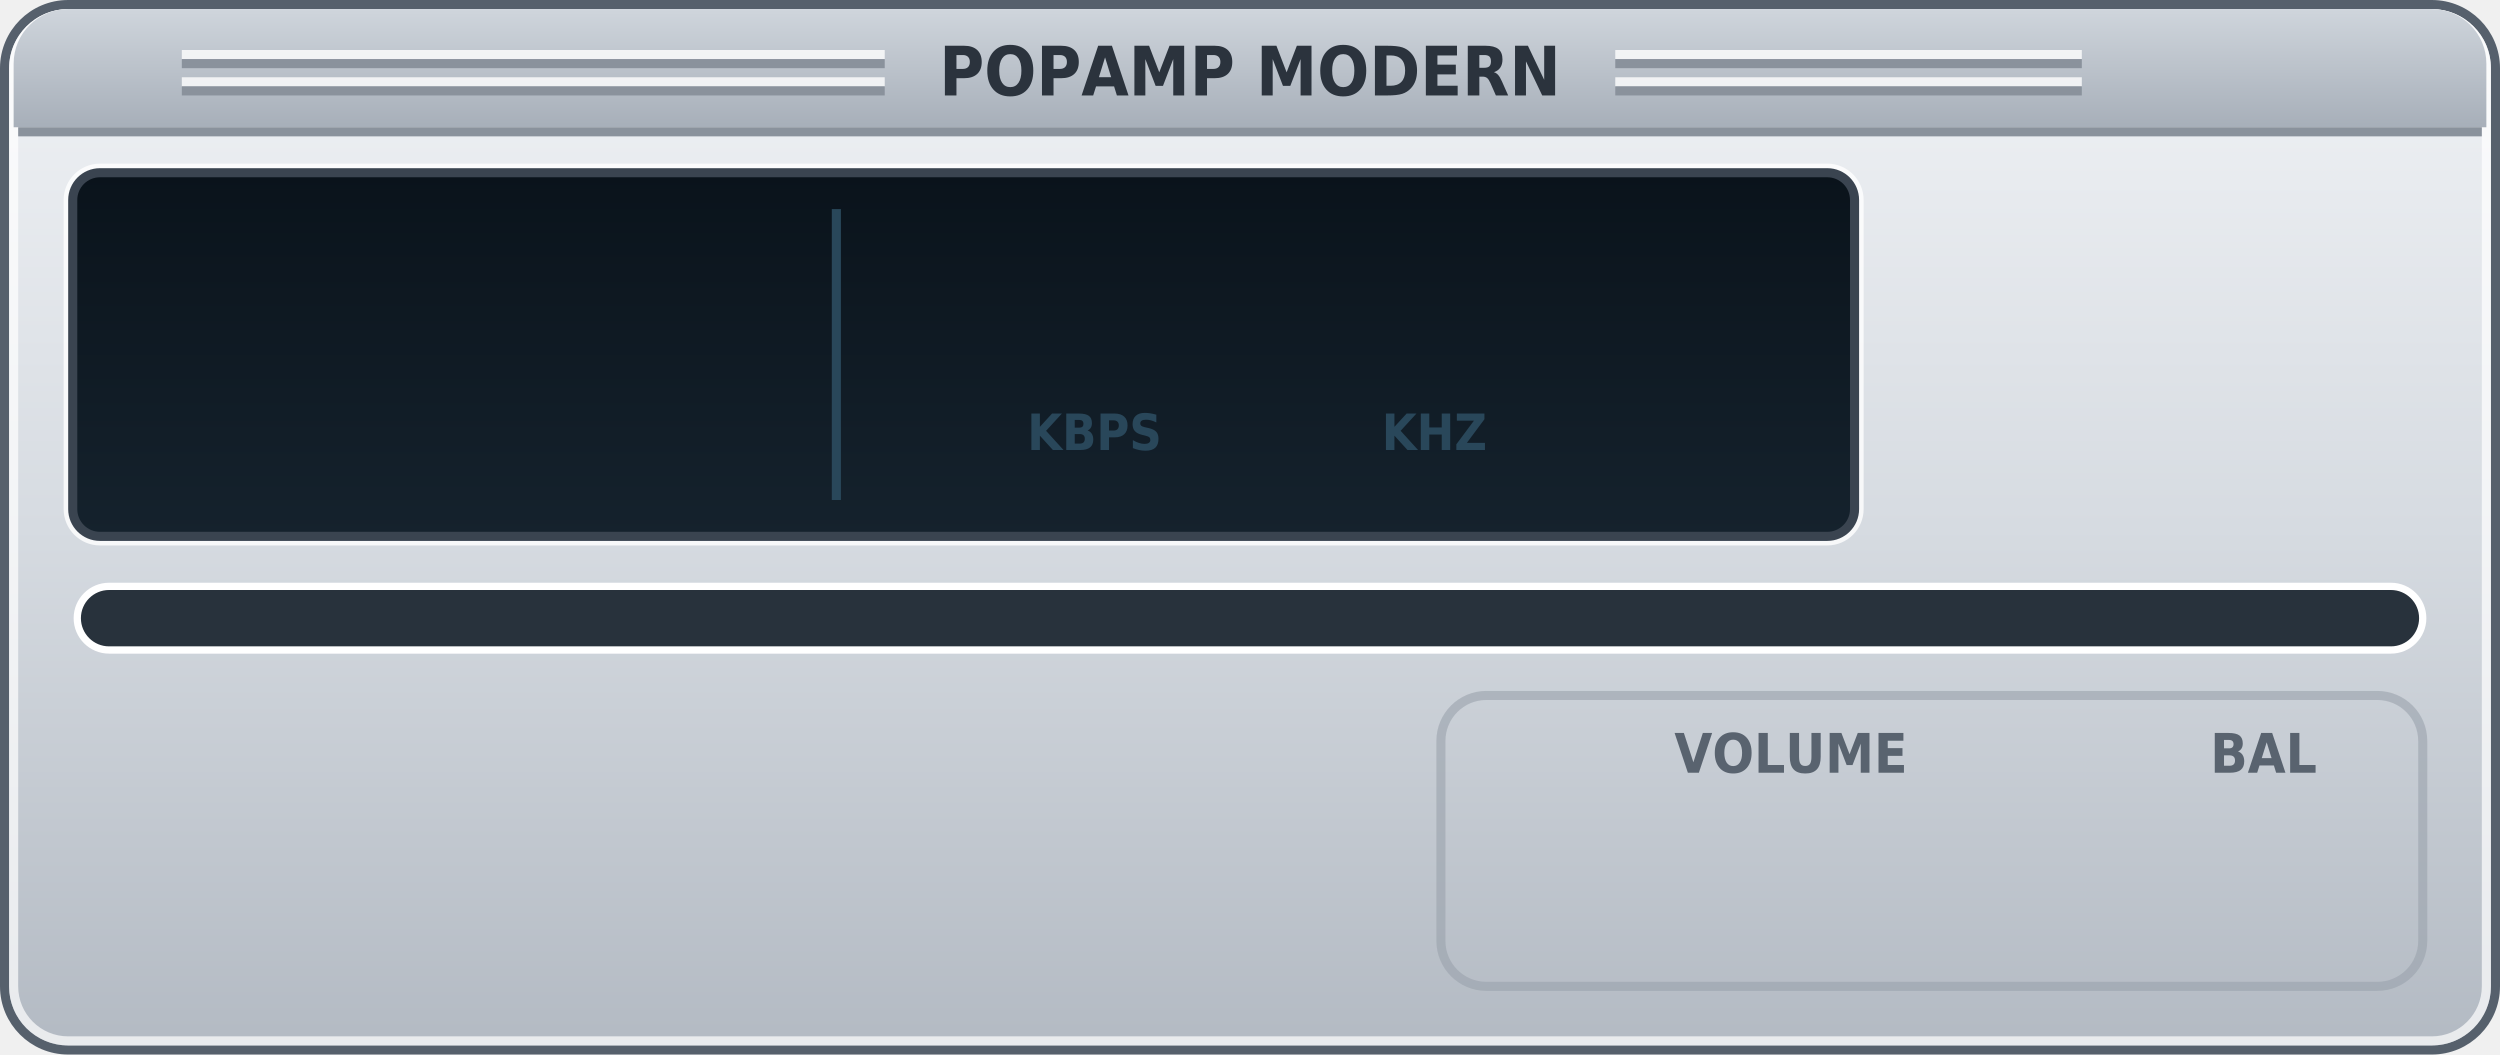
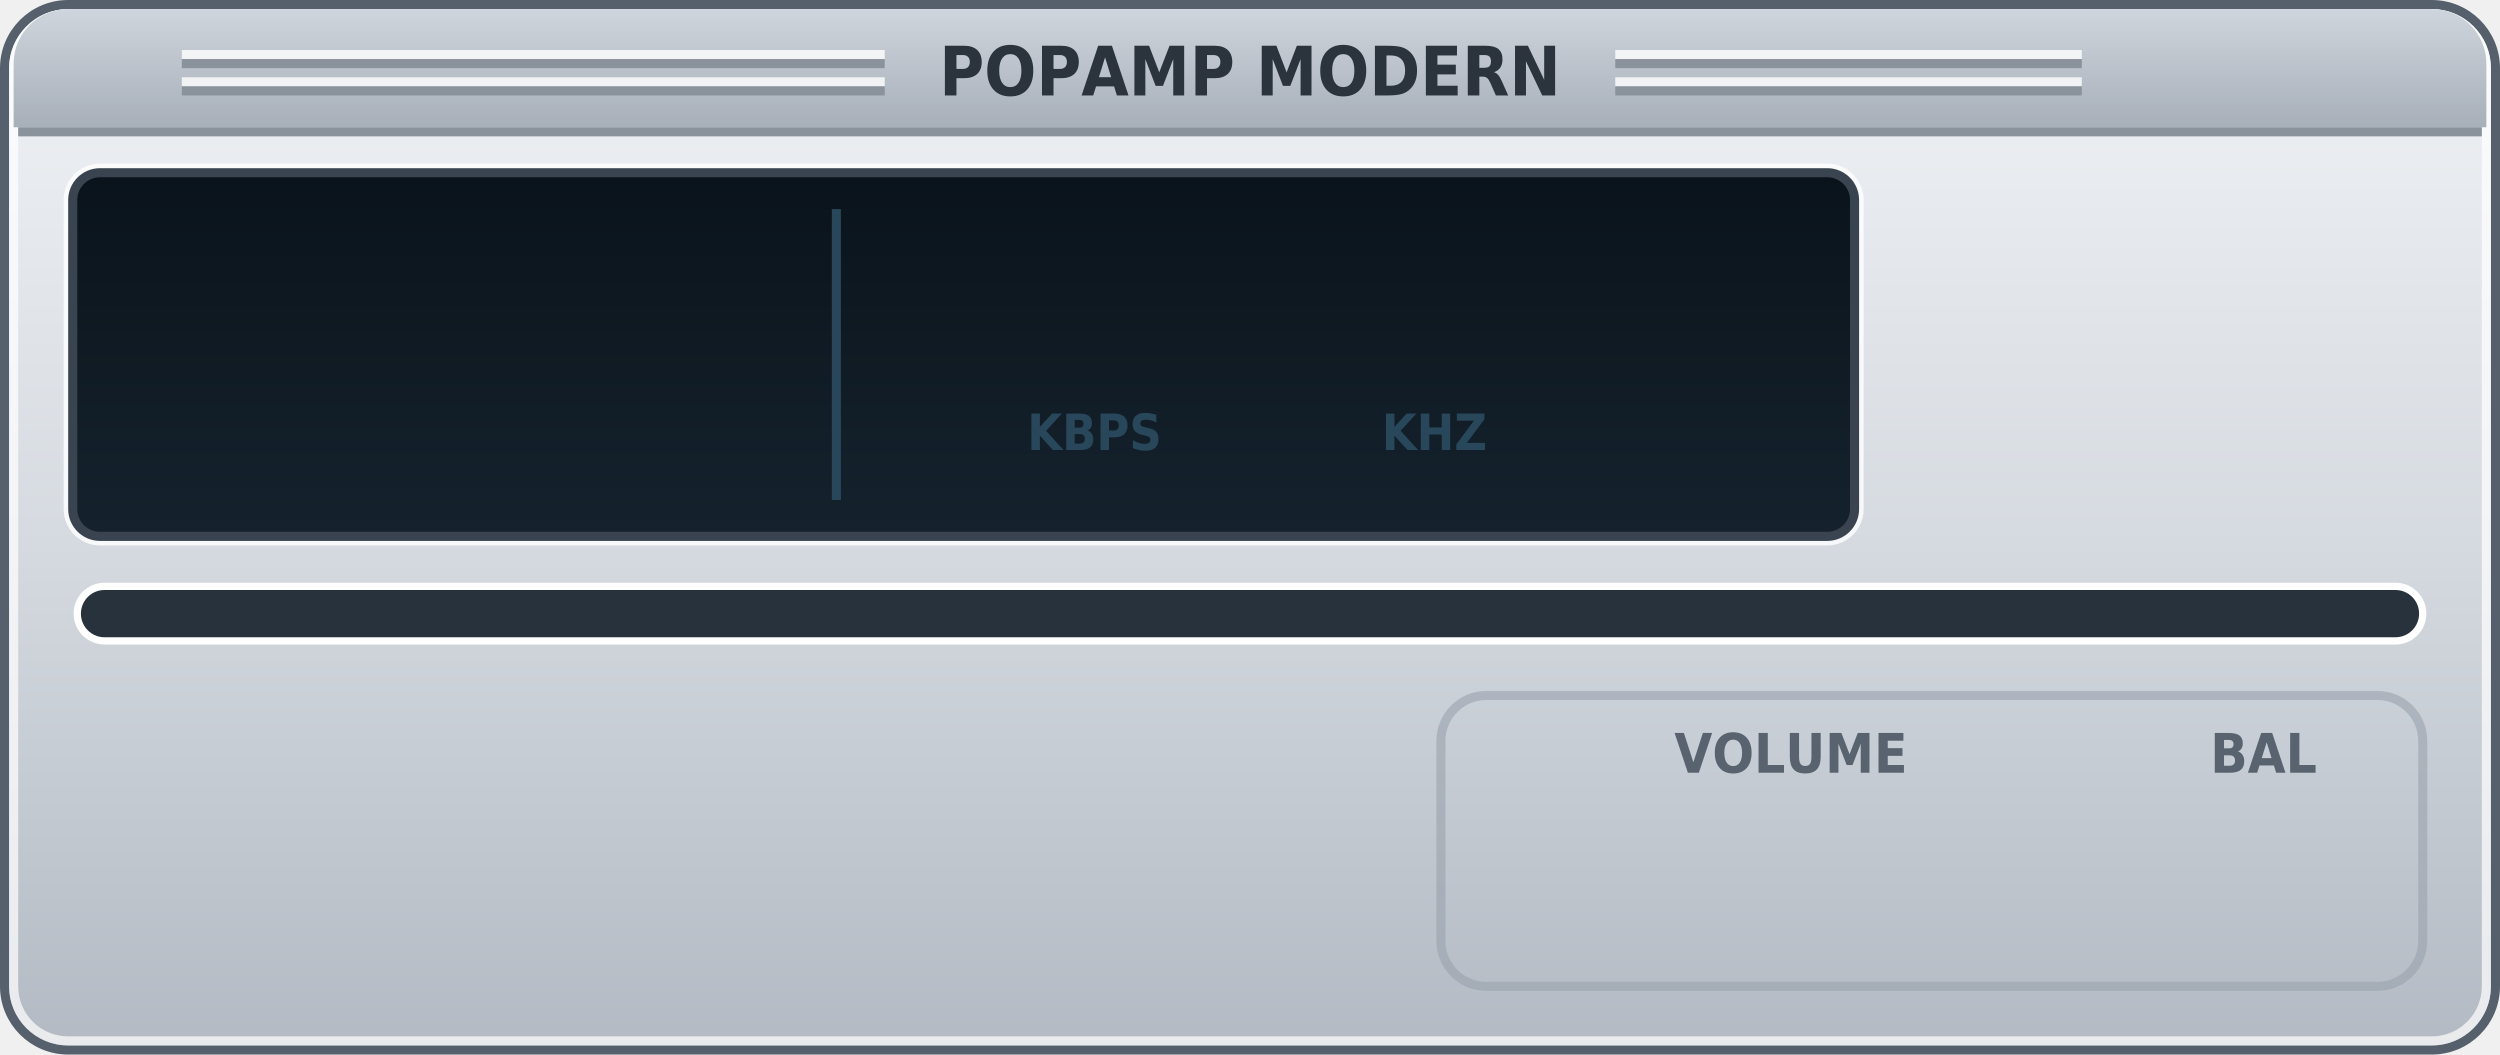
<svg xmlns="http://www.w3.org/2000/svg" width="275" height="116" viewBox="0 0 275 116">
  <defs>
    <linearGradient id="g1" x1="0" y1="0" x2="0" y2="1">
      <stop offset="0.0" stop-color="#f1f3f6" />
      <stop offset="0.5" stop-color="#d6dbe1" />
      <stop offset="1.0" stop-color="#b3bac3" />
    </linearGradient>
    <linearGradient id="g2" x1="0" y1="0" x2="0" y2="1">
      <stop offset="0.0" stop-color="#cfd5dc" />
      <stop offset="1.0" stop-color="#a7afb9" />
    </linearGradient>
    <linearGradient id="g3" x1="0" y1="0" x2="0" y2="1">
      <stop class="lcd-top-stop" offset="0.0" stop-color="#0a131b" />
      <stop class="lcd-bottom-stop" offset="1.0" stop-color="#15222d" />
    </linearGradient>
  </defs>
  <rect x="0.5" y="0.5" width="274" height="115" rx="7" fill="url(#g1)" stroke="#56606c" stroke-width="1" />
  <rect x="1.5" y="1.5" width="272" height="113" rx="6" fill="none" stroke="#ffffff" stroke-width="1" opacity="0.7" />
  <path d="M1.5 14 V7 a6 6 0 0 1 6 -6 H267.5 a6 6 0 0 1 6 6 V14 Z" fill="url(#g2)" />
  <line x1="2" y1="14.5" x2="273" y2="14.5" stroke="#8a929c" />
  <line x1="97.32" y1="6" x2="20" y2="6" stroke="#ffffff" opacity="0.8" />
  <line x1="97.32" y1="7" x2="20" y2="7" stroke="#8a929c" />
  <line x1="97.32" y1="9" x2="20" y2="9" stroke="#ffffff" opacity="0.8" />
  <line x1="97.32" y1="10" x2="20" y2="10" stroke="#8a929c" />
  <line x1="177.68" y1="6" x2="229" y2="6" stroke="#ffffff" opacity="0.8" />
  <line x1="177.68" y1="7" x2="229" y2="7" stroke="#8a929c" />
  <line x1="177.68" y1="9" x2="229" y2="9" stroke="#ffffff" opacity="0.8" />
  <line x1="177.68" y1="10" x2="229" y2="10" stroke="#8a929c" />
  <path transform="translate(103.32,10.50)" d="M0.619 -5.468H2.725Q3.666 -5.468 4.167 -5.004Q4.669 -4.541 4.669 -3.684Q4.669 -2.823 4.167 -2.36Q3.666 -1.897 2.725 -1.897H1.89V0.0H0.619ZM1.89 -4.446V-2.919H2.589Q2.959 -2.919 3.16 -3.118Q3.362 -3.318 3.362 -3.684Q3.362 -4.05 3.16 -4.248Q2.959 -4.446 2.589 -4.446ZM7.811 -4.545Q7.233 -4.545 6.912 -4.069Q6.592 -3.593 6.592 -2.728Q6.592 -1.868 6.912 -1.392Q7.233 -0.916 7.811 -0.916Q8.394 -0.916 8.714 -1.392Q9.034 -1.868 9.034 -2.728Q9.034 -3.593 8.714 -4.069Q8.394 -4.545 7.811 -4.545ZM7.811 -5.566Q8.998 -5.566 9.67 -4.812Q10.342 -4.058 10.342 -2.728Q10.342 -1.403 9.67 -0.648Q8.998 0.106 7.811 0.106Q6.628 0.106 5.955 -0.648Q5.281 -1.403 5.281 -2.728Q5.281 -4.058 5.955 -4.812Q6.628 -5.566 7.811 -5.566ZM11.298 -5.468H13.403Q14.344 -5.468 14.846 -5.004Q15.348 -4.541 15.348 -3.684Q15.348 -2.823 14.846 -2.36Q14.344 -1.897 13.403 -1.897H12.568V0.0H11.298ZM12.568 -4.446V-2.919H13.268Q13.638 -2.919 13.839 -3.118Q14.041 -3.318 14.041 -3.684Q14.041 -4.05 13.839 -4.248Q13.638 -4.446 13.268 -4.446ZM19.23 -0.996H17.245L16.93 0.0H15.656L17.479 -5.468H18.992L20.815 0.0H19.537ZM17.56 -2.01H18.907L18.237 -4.186ZM21.464 -5.468H23.079L24.199 -2.542L25.327 -5.468H26.938V0.0H25.737V-3.999L24.606 -1.051H23.8L22.668 -3.999V0.0H21.464ZM28.18 -5.468H30.286Q31.227 -5.468 31.729 -5.004Q32.23 -4.541 32.23 -3.684Q32.23 -2.823 31.729 -2.36Q31.227 -1.897 30.286 -1.897H29.451V0.0H28.18ZM29.451 -4.446V-2.919H30.15Q30.52 -2.919 30.721 -3.118Q30.923 -3.318 30.923 -3.684Q30.923 -4.05 30.721 -4.248Q30.52 -4.446 30.15 -4.446ZM35.471 -5.468H37.086L38.207 -2.542L39.335 -5.468H40.946V0.0H39.745V-3.999L38.613 -1.051H37.808L36.676 -3.999V0.0H35.471ZM44.436 -4.545Q43.857 -4.545 43.537 -4.069Q43.217 -3.593 43.217 -2.728Q43.217 -1.868 43.537 -1.392Q43.857 -0.916 44.436 -0.916Q45.018 -0.916 45.339 -1.392Q45.659 -1.868 45.659 -2.728Q45.659 -3.593 45.339 -4.069Q45.018 -4.545 44.436 -4.545ZM44.436 -5.566Q45.623 -5.566 46.295 -4.812Q46.967 -4.058 46.967 -2.728Q46.967 -1.403 46.295 -0.648Q45.623 0.106 44.436 0.106Q43.253 0.106 42.579 -0.648Q41.906 -1.403 41.906 -2.728Q41.906 -4.058 42.579 -4.812Q43.253 -5.566 44.436 -5.566ZM49.193 -4.402V-1.066H49.647Q50.424 -1.066 50.834 -1.494Q51.244 -1.923 51.244 -2.739Q51.244 -3.552 50.836 -3.977Q50.427 -4.402 49.647 -4.402ZM47.922 -5.468H49.263Q50.383 -5.468 50.931 -5.29Q51.478 -5.112 51.87 -4.688Q52.218 -4.318 52.386 -3.834Q52.555 -3.351 52.555 -2.739Q52.555 -2.12 52.386 -1.635Q52.218 -1.15 51.87 -0.78Q51.475 -0.355 50.922 -0.178Q50.369 0.0 49.263 0.0H47.922ZM53.525 -5.468H56.949V-4.402H54.796V-3.384H56.821V-2.318H54.796V-1.066H57.023V0.0H53.525ZM59.941 -3.043Q60.337 -3.043 60.511 -3.208Q60.685 -3.373 60.685 -3.75Q60.685 -4.124 60.511 -4.285Q60.337 -4.446 59.941 -4.446H59.407V-3.043ZM59.407 -2.069V0.0H58.136V-5.468H60.073Q61.047 -5.468 61.5 -5.105Q61.952 -4.742 61.952 -3.959Q61.952 -3.417 61.718 -3.069Q61.483 -2.721 61.007 -2.556Q61.267 -2.49 61.474 -2.258Q61.681 -2.025 61.89 -1.553L62.578 0.0H61.227L60.63 -1.359Q60.447 -1.769 60.26 -1.919Q60.073 -2.069 59.766 -2.069ZM63.333 -5.468H64.75L66.541 -1.718V-5.468H67.742V0.0H66.324L64.537 -3.75V0.0H63.333Z" fill="#2b333d" />
  <rect x="7.5" y="18.5" width="197" height="41" rx="3.5" fill="none" stroke="#ffffff" stroke-width="1" opacity="0.8" />
  <rect x="8" y="19" width="196" height="40" rx="3" fill="url(#g3)" stroke="#3a4450" stroke-width="1" />
  <line class="lcd-dim-stroke" x1="92" y1="23" x2="92" y2="55" stroke="#29475a" />
  <path class="lcd-dim" transform="translate(113.00,49.50)" d="M0.454 -4.01H1.386V-2.546L2.726 -4.01H3.808L2.068 -2.111L3.985 0.0H2.82L1.386 -1.579V0.0H0.454ZM5.734 -2.457Q5.954 -2.457 6.068 -2.565Q6.182 -2.672 6.182 -2.882Q6.182 -3.088 6.068 -3.197Q5.954 -3.306 5.734 -3.306H5.221V-2.457ZM5.766 -0.704Q6.048 -0.704 6.189 -0.835Q6.33 -0.967 6.33 -1.233Q6.33 -1.493 6.189 -1.623Q6.048 -1.754 5.766 -1.754H5.221V-0.704ZM6.631 -2.146Q6.931 -2.049 7.095 -1.789Q7.259 -1.528 7.259 -1.149Q7.259 -0.569 6.906 -0.285Q6.553 0.0 5.833 0.0H4.289V-4.01H5.685Q6.437 -4.01 6.774 -3.757Q7.111 -3.505 7.111 -2.949Q7.111 -2.656 6.989 -2.451Q6.867 -2.245 6.631 -2.146ZM8.059 -4.01H9.604Q10.294 -4.01 10.662 -3.67Q11.03 -3.33 11.03 -2.702Q11.03 -2.071 10.662 -1.731Q10.294 -1.391 9.604 -1.391H8.991V0.0H8.059ZM8.991 -3.26V-2.14H9.504Q9.775 -2.14 9.923 -2.287Q10.071 -2.433 10.071 -2.702Q10.071 -2.97 9.923 -3.115Q9.775 -3.26 9.504 -3.26ZM14.196 -3.883V-3.035Q13.9 -3.182 13.617 -3.258Q13.334 -3.333 13.081 -3.333Q12.748 -3.333 12.589 -3.231Q12.429 -3.129 12.429 -2.914Q12.429 -2.753 12.536 -2.663Q12.644 -2.573 12.928 -2.508L13.323 -2.42Q13.927 -2.285 14.18 -2.011Q14.432 -1.738 14.432 -1.233Q14.432 -0.569 14.079 -0.246Q13.726 0.078 12.998 0.078Q12.654 0.078 12.309 0.005Q11.964 -0.067 11.618 -0.209V-1.082Q11.964 -0.878 12.286 -0.775Q12.609 -0.671 12.909 -0.671Q13.213 -0.671 13.375 -0.784Q13.538 -0.897 13.538 -1.106Q13.538 -1.294 13.428 -1.396Q13.318 -1.499 12.987 -1.579L12.627 -1.668Q12.088 -1.797 11.837 -2.079Q11.585 -2.361 11.585 -2.839Q11.585 -3.438 11.935 -3.76Q12.284 -4.082 12.934 -4.082Q13.232 -4.082 13.546 -4.032Q13.86 -3.983 14.196 -3.883Z" fill="#29475a" />
  <path class="lcd-dim" transform="translate(152.00,49.50)" d="M0.454 -4.01H1.386V-2.546L2.726 -4.01H3.808L2.068 -2.111L3.985 0.0H2.82L1.386 -1.579V0.0H0.454ZM4.289 -4.01H5.221V-2.481H6.593V-4.01H7.522V0.0H6.593V-1.7H5.221V0.0H4.289ZM8.255 -4.01H11.287V-3.384L9.351 -0.781H11.344V0.0H8.199V-0.626L10.135 -3.228H8.255Z" fill="#29475a" />
-   <rect x="8.5" y="64.5" width="258" height="7" rx="3.5" fill="#28323c" stroke="#ffffff" stroke-width="0.8" />
+   <rect x="8.5" y="64.5" width="258" height="6" rx="3" fill="#28323c" stroke="#ffffff" stroke-width="0.8" />
  <path transform="translate(184.18,85.00)" d="M0.026 -4.374H1.046L2.092 -1.146L3.132 -4.374H4.154L2.695 0.0H1.485ZM6.472 -3.636Q6.009 -3.636 5.752 -3.255Q5.496 -2.874 5.496 -2.183Q5.496 -1.494 5.752 -1.113Q6.009 -0.732 6.472 -0.732Q6.938 -0.732 7.194 -1.113Q7.45 -1.494 7.45 -2.183Q7.45 -2.874 7.194 -3.255Q6.938 -3.636 6.472 -3.636ZM6.472 -4.453Q7.421 -4.453 7.958 -3.85Q8.496 -3.246 8.496 -2.183Q8.496 -1.122 7.958 -0.519Q7.421 0.085 6.472 0.085Q5.525 0.085 4.986 -0.519Q4.447 -1.122 4.447 -2.183Q4.447 -3.246 4.986 -3.85Q5.525 -4.453 6.472 -4.453ZM9.261 -4.374H10.277V-0.853H12.059V0.0H9.261ZM12.7 -4.374H13.717V-1.752Q13.717 -1.21 13.876 -0.977Q14.036 -0.744 14.396 -0.744Q14.76 -0.744 14.919 -0.977Q15.079 -1.21 15.079 -1.752V-4.374H16.096V-1.752Q16.096 -0.823 15.675 -0.369Q15.255 0.085 14.396 0.085Q13.538 0.085 13.119 -0.369Q12.7 -0.823 12.7 -1.752ZM17.083 -4.374H18.375L19.271 -2.033L20.174 -4.374H21.463V0.0H20.502V-3.199L19.597 -0.841H18.952L18.047 -3.199V0.0H17.083ZM22.456 -4.374H25.195V-3.521H23.473V-2.707H25.093V-1.854H23.473V-0.853H25.254V0.0H22.456Z" fill="#59636f" />
  <path transform="translate(243.13,85.00)" d="M2.071 -2.681Q2.312 -2.681 2.436 -2.798Q2.561 -2.915 2.561 -3.144Q2.561 -3.369 2.436 -3.488Q2.312 -3.606 2.071 -3.606H1.512V-2.681ZM2.106 -0.768Q2.414 -0.768 2.568 -0.911Q2.722 -1.055 2.722 -1.345Q2.722 -1.629 2.568 -1.771Q2.414 -1.913 2.106 -1.913H1.512V-0.768ZM3.05 -2.341Q3.378 -2.235 3.557 -1.951Q3.735 -1.667 3.735 -1.254Q3.735 -0.621 3.35 -0.311Q2.965 0.0 2.18 0.0H0.495V-4.374H2.019Q2.839 -4.374 3.207 -4.099Q3.574 -3.823 3.574 -3.217Q3.574 -2.897 3.441 -2.673Q3.308 -2.449 3.05 -2.341ZM6.999 -0.797H5.411L5.159 0.0H4.14L5.599 -4.374H6.809L8.268 0.0H7.245ZM5.663 -1.608H6.741L6.205 -3.349ZM8.786 -4.374H9.803V-0.853H11.584V0.0H8.786Z" fill="#59636f" />
  <rect x="158.5" y="76.5" width="108" height="32" rx="5" fill="none" stroke="#9aa2ac" stroke-width="1" opacity="0.6" />
</svg>
